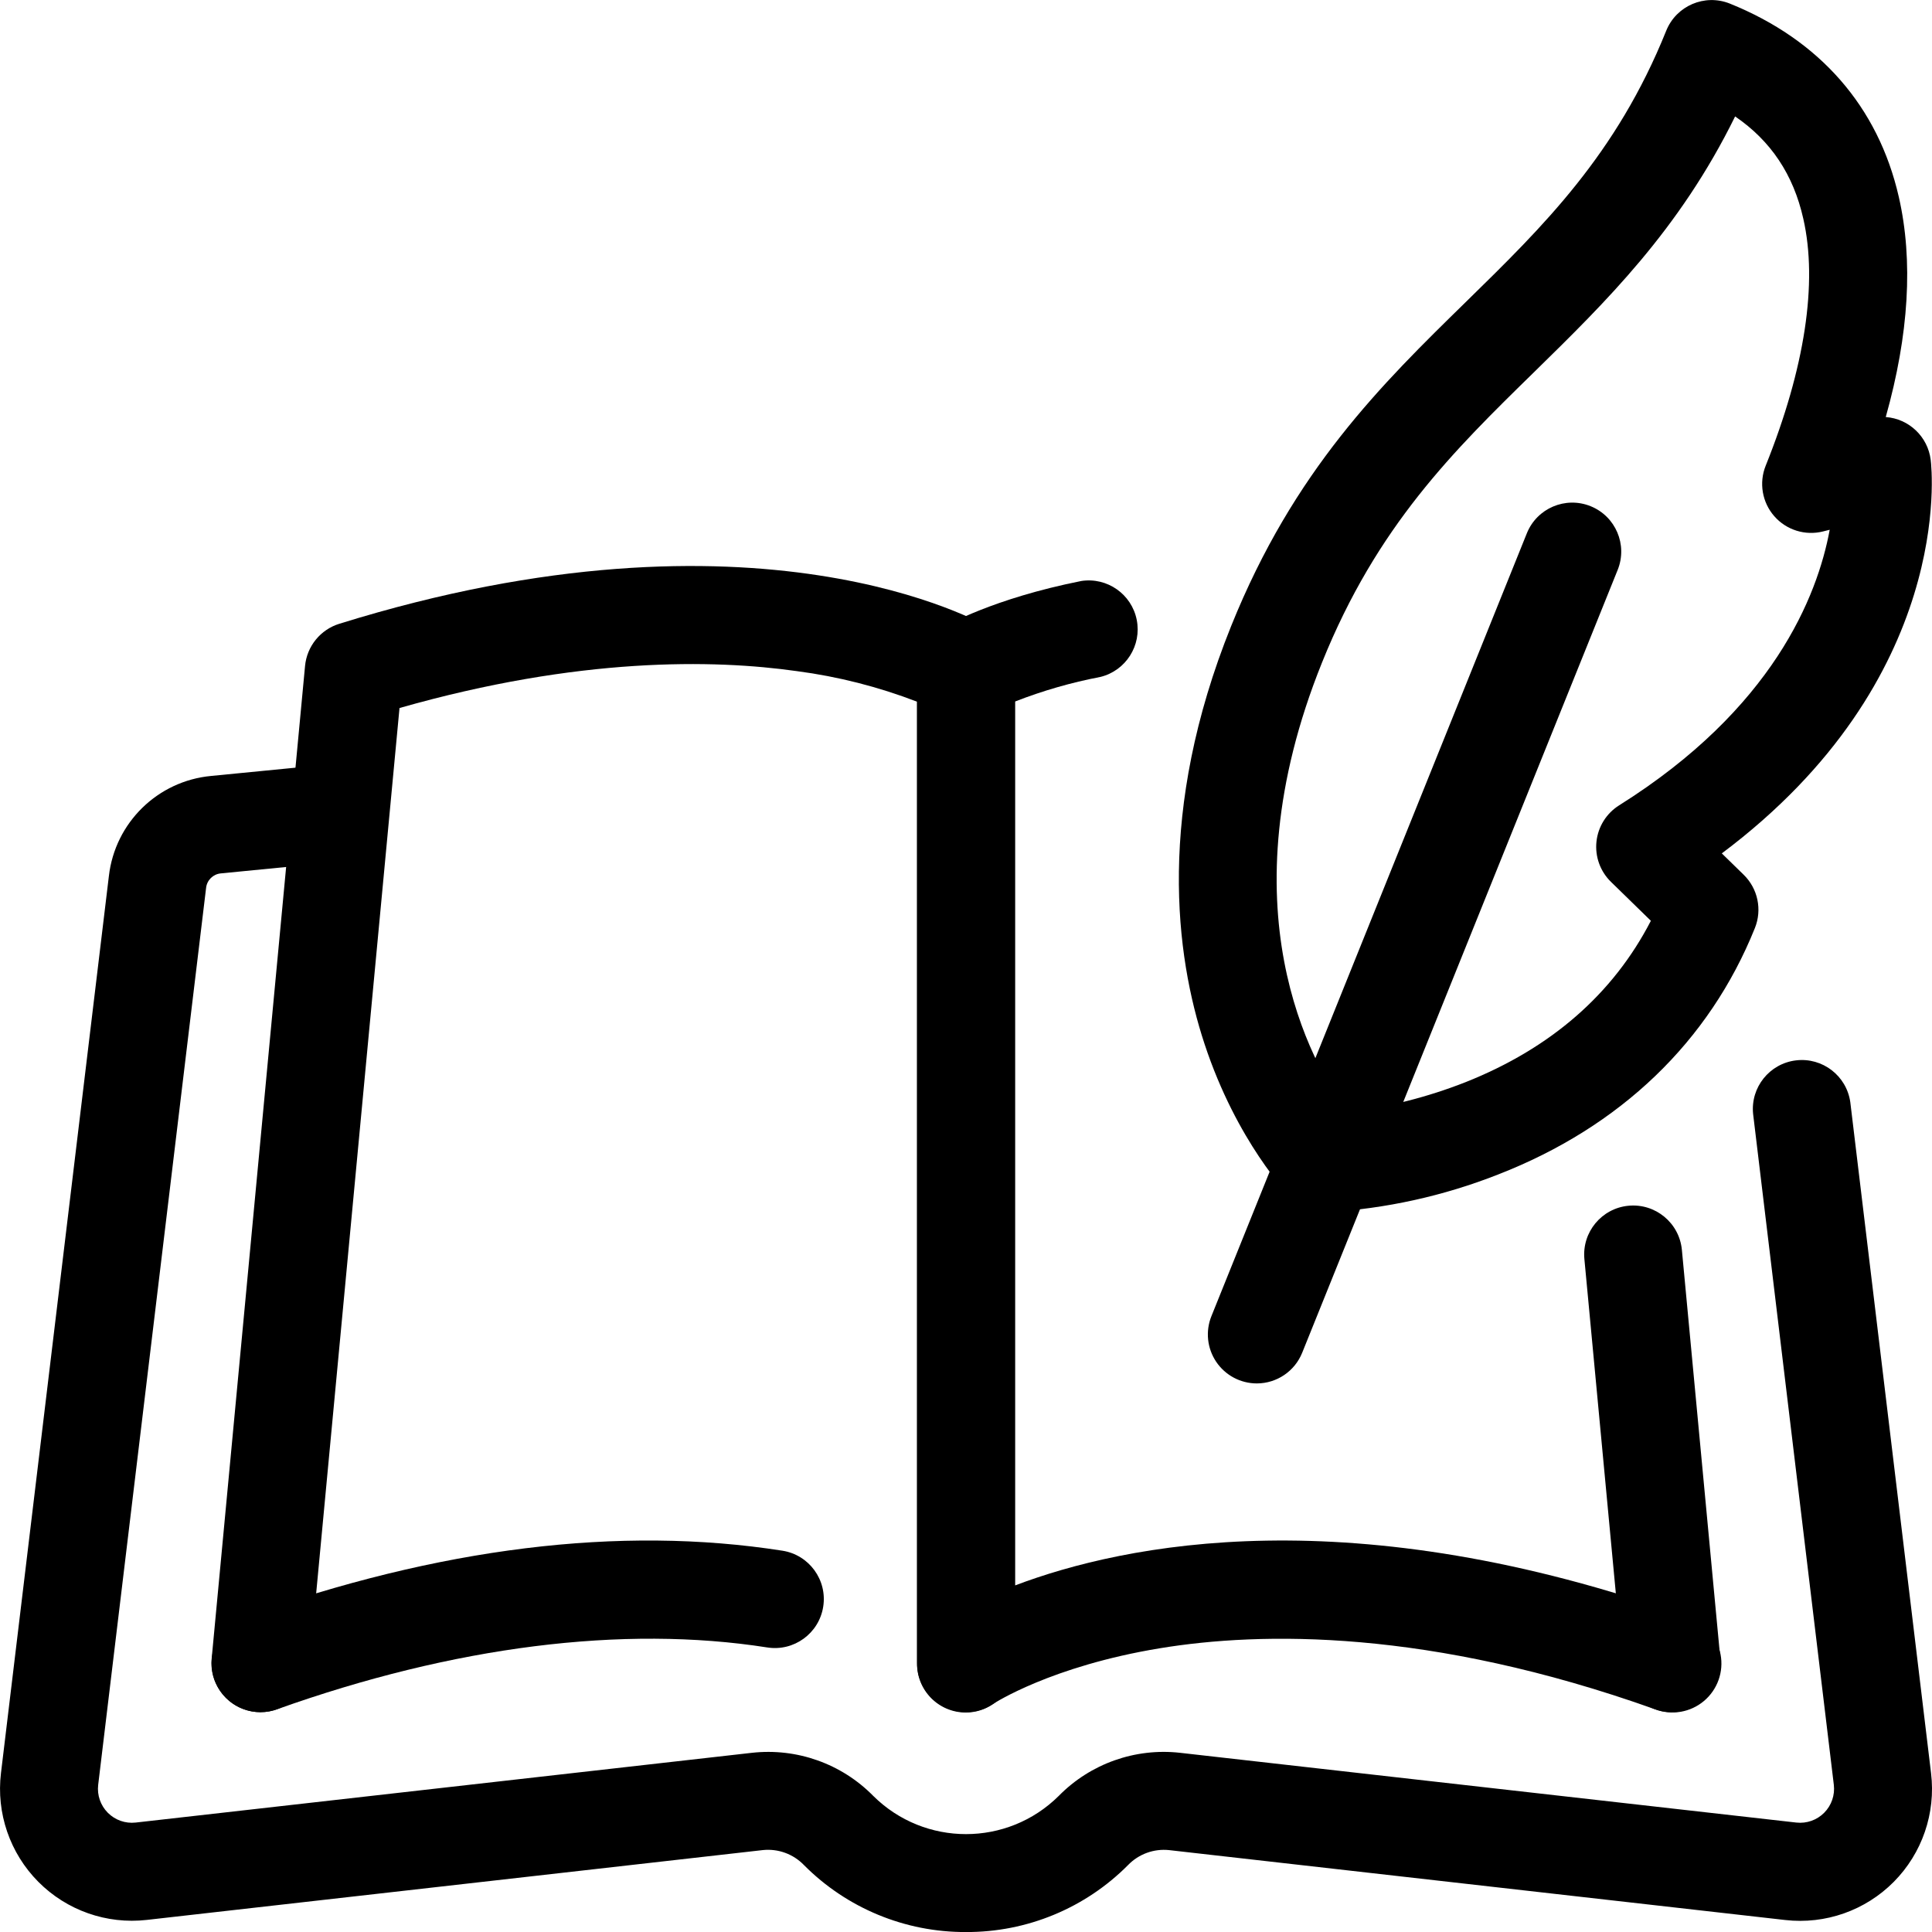
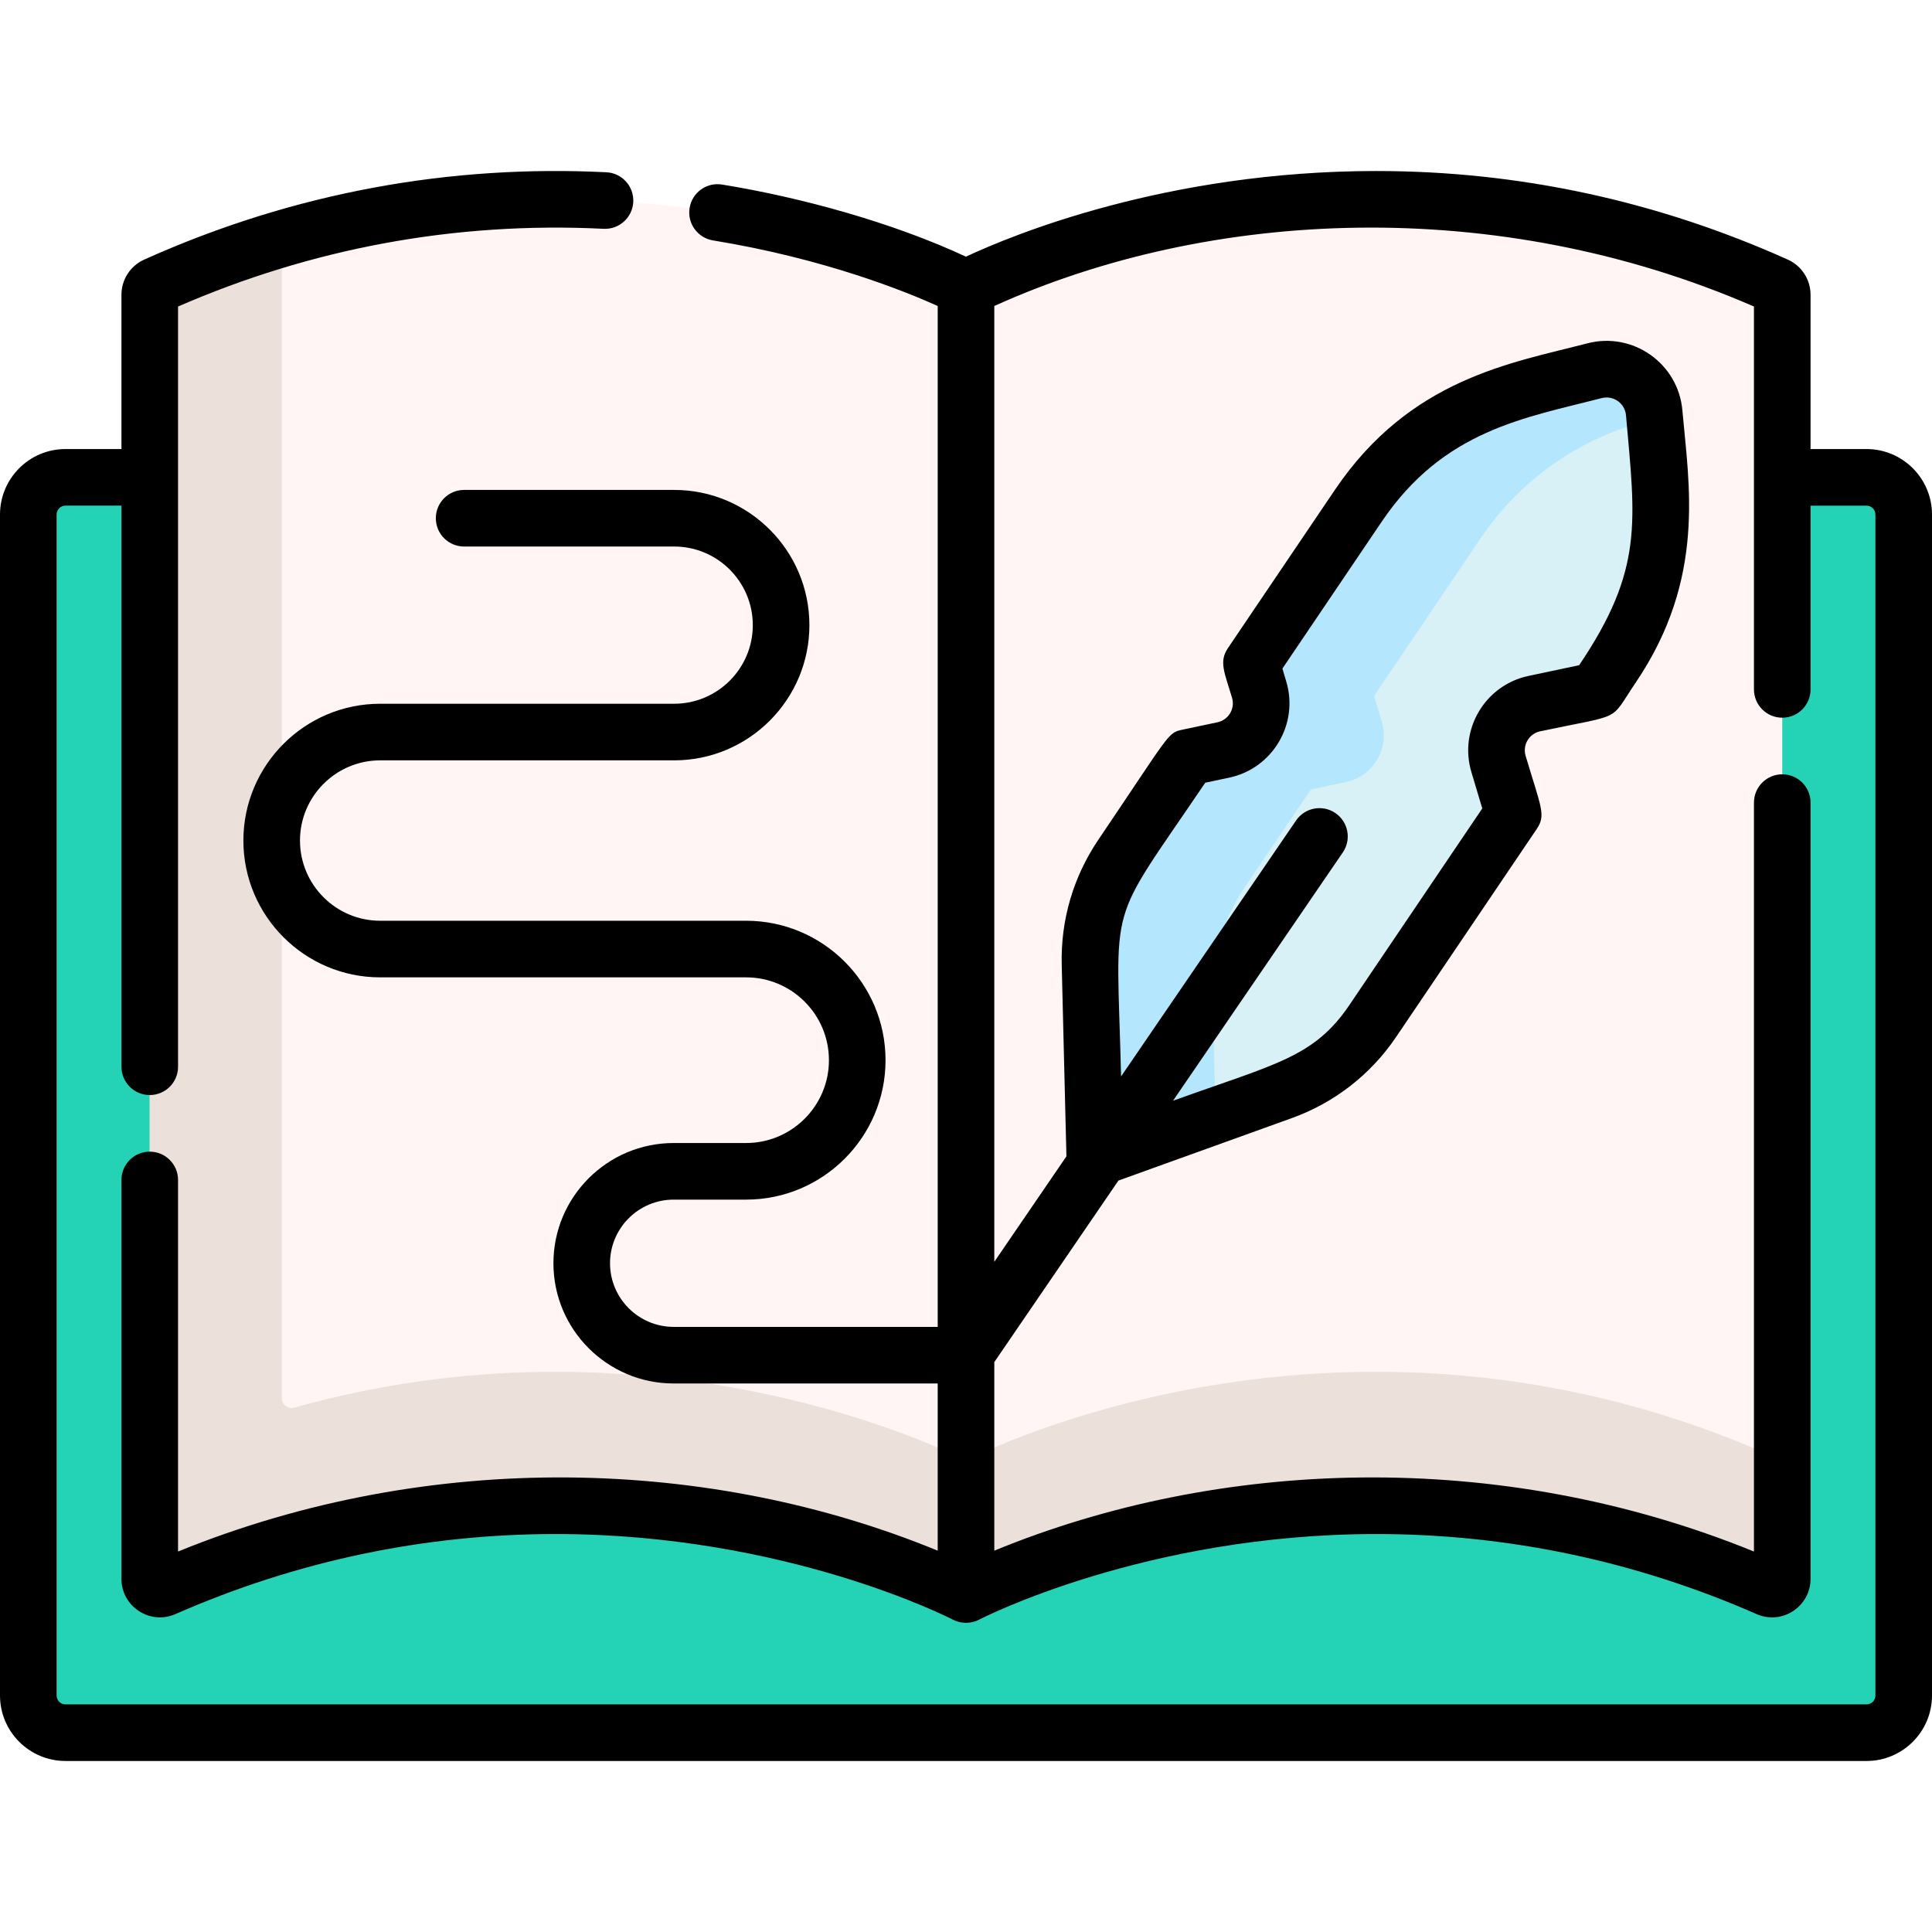
- <svg xmlns="http://www.w3.org/2000/svg" id="Слой_1" height="512" viewBox="0 0 591.92 591.92" width="512">
-   <g fill="rgb(0,0,0)" transform="translate(-54.04 -26.61)">
-     <path d="m133.85 551.18a13.83 13.83 0 0 1 -1.43-.07 15 15 0 0 1 -13.53-16.34l28.61-304.13a15 15 0 0 1 10.5-12.92c128-39.81 196.81-.27 199.68 1.43a15 15 0 0 1 7.34 12.9v304.13a15 15 0 0 1 -30 0v-294.58a160.59 160.59 0 0 0 -36.83-9.37c-25.44-3.61-66.73-4.38-121.75 11.3l-27.68 294.05a15 15 0 0 1 -14.91 13.6z" />
-     <path d="m133.83 551.18a15 15 0 0 1 -5-29.13c59.67-21.3 115.16-28.14 164.93-20.34a15 15 0 0 1 -4.65 29.64c-44.13-6.92-96.07-.37-150.2 18.95a14.87 14.87 0 0 1 -5.08.88z" />
-     <path d="m566.15 551.18a15 15 0 0 1 -14.91-13.6l-11.78-125.22a15 15 0 1 1 29.87-2.81l11.78 125.22a15 15 0 0 1 -13.53 16.34c-.48.04-.96.07-1.43.07z" />
-     <path d="m349.94 551.29a14.93 14.93 0 0 1 -14.94-15.11v-304.13a15 15 0 0 1 7.34-12.9c1.55-.92 15.93-9.15 43-14.54a15 15 0 0 1 5.86 29.39 148.74 148.74 0 0 0 -26.2 7.55v270.81c33.71-12.77 103.22-27.08 206.21 9.69a15 15 0 1 1 -10.08 28.25c-69.22-24.7-120.72-23.81-151.74-18.7-33.38 5.49-50.83 16.9-51 17a14.63 14.63 0 0 1 -8.45 2.69z" />
-     <path d="m350 618.54a69.52 69.52 0 0 1 -49.67-20.54 15.28 15.28 0 0 0 -12.55-4.57l-188.78 21.4a40.4 40.4 0 0 1 -44.66-45l33.06-274.83a34.8 34.8 0 0 1 31.34-30.66l34.08-3.34a15 15 0 0 1 2.93 29.86l-34.08 3.34a5 5 0 0 0 -4.48 4.38l-33.07 274.87a10.4 10.4 0 0 0 11.49 11.55l188.79-21.37a45.13 45.13 0 0 1 37.2 13.22 40.34 40.34 0 0 0 56.8 0 45.07 45.07 0 0 1 37.2-13.22l188.79 21.37a10.4 10.4 0 0 0 11.49-11.57l-24.73-205.55a15 15 0 0 1 29.78-3.58l24.74 205.56a40.4 40.4 0 0 1 -44.66 45l-188.79-21.42a15.28 15.28 0 0 0 -12.55 4.56 69.52 69.52 0 0 1 -49.67 20.54z" />
-     <path d="m460.24 398a15 15 0 0 1 -10.7-4.48c-.67-.69-16.59-17.12-26.47-47.11-8.91-27-14.72-71.16 8.17-128 19.24-47.77 46.05-74 72-99.38 23.65-23.14 46-45 61.29-83a15 15 0 0 1 19.47-8.33c27.56 11.1 45.47 31.59 51.79 59.24 4.46 19.51 3.12 42.12-4 67.44a15 15 0 0 1 13.77 13.12c.36 2.89 7.31 67.13-64 120.57l6.69 6.53a15 15 0 0 1 3.45 16.34c-14 34.82-41.23 60.93-78.68 75.51a170.33 170.33 0 0 1 -52.41 11.55zm125.4-335.72c-17.11 34.82-39.64 56.82-61.43 78.18-24.82 24.28-48.26 47.21-65.14 89.15-30.28 75.17-3.25 122.78 7.73 137.76a148.93 148.93 0 0 0 36.28-9.22c26.12-10.38 45.17-27 56.75-49.43l-12.23-11.93a15 15 0 0 1 2.5-23.44c47.11-29.57 60.74-64 64.52-84.43l-2 .5a15 15 0 0 1 -17.61-20.14c12-29.87 16-56 11.52-75.66-3.03-13.5-9.93-23.85-20.89-31.34z" />
-     <path d="m439.1 450.46a15 15 0 0 1 -13.91-20.61l96.64-239.85a15 15 0 1 1 27.83 11.21l-96.66 239.85a15 15 0 0 1 -13.9 9.4z" />
-   </g>
+ <svg xmlns="http://www.w3.org/2000/svg" id="Layer_1" enable-background="new 0 0 512 512" height="512" viewBox="0 0 512 512" width="512">
+   <path d="m494.65 126.502h-22.33-432.64-22.33c-5.44 0-9.85 4.42-9.85 9.86v312.97c0 5.44 4.41 9.85 9.85 9.85h477.3c5.44 0 9.85-4.41 9.85-9.85v-312.97c0-5.44-4.41-9.86-9.85-9.86z" fill="#24d3b5" />
+   <path d="m470.717 75.642c-115.207-51.764-214.717.725-214.717.725s-99.51-52.489-214.717-.724c-.971.436-1.598 1.41-1.598 2.475v340.294c0 1.942 1.993 3.261 3.772 2.481 114.282-50.14 212.543 1.69 212.543 1.69s98.261-51.83 212.543-1.69c1.779.78 3.772-.538 3.772-2.481v-340.295c0-1.065-.627-2.038-1.598-2.475z" fill="#fff5f4" />
+   <path d="m468.54 385.391c-107.089-46.985-200.11-4.429-211.393 1.113-.726.357-1.566.357-2.292.001-10.044-4.933-84.924-39.224-176.835-13.482-1.675.469-3.339-.773-3.339-2.513v-307.239c-10.93 3.21-22.09 7.29-33.4 12.37-.97.44-1.6 1.41-1.6 2.48v304.79 35.5c0 1.949 1.997 3.262 3.783 2.479 8.806-3.864 18.109-7.339 26.917-10.099 102.366-32.119 185.619 11.79 185.619 11.79s98.26-51.83 212.54-1.69c1.78.78 3.78-.54 3.78-2.48v-35.5c0 1.95-2 3.26-3.78 2.48z" fill="#ebe0da" />
+   <path d="m427.279 176.671-4.279 6.329-16.38 3.464c-7.233 1.53-11.617 8.911-9.5 15.994l3.902 13.051-37.224 55.06c-5.832 8.626-14.254 15.177-24.05 18.705l-49.614 17.872-1.268-51.669c-.251-10.216 2.69-20.256 8.414-28.721l17.604-26.038 9.305-1.968c7.233-1.53 11.618-8.912 9.5-15.995l-2.043-6.831 28.336-41.913c10.322-15.268 25.861-26.245 43.702-30.872l18.885-4.897c7.589-1.968 15.127 3.356 15.81 11.166l1.598 18.281c1.511 17.301-2.972 34.595-12.698 48.982z" fill="#d7f1f7" />
+   <path d="m438.52 111.03-2.34.61c-17.84 4.63-33.38 15.6-43.7 30.87l-28.33 41.91 2.04 6.84c2.12 7.08-2.27 14.46-9.5 15.99l-9.31 1.97-17.6 26.04c-5.72 8.46-8.67 18.5-8.41 28.72l.77 31.64-32.01 11.53-1.26-51.67c-.26-10.22 2.69-20.26 8.41-28.72l17.6-26.04 9.31-1.97c7.23-1.53 11.62-8.91 9.5-15.99l-2.04-6.84 28.33-41.91c10.32-15.27 25.86-26.24 43.7-30.87l18.89-4.9c7.59-1.97 15.12 3.36 15.81 11.17z" fill="#b4e7fd" />
+   <path d="m494.65 119.001h-14.835v-40.886c0-4.015-2.365-7.672-6.024-9.316-34.675-15.579-71.369-23.479-109.062-23.479-55.742 0-96.815 17.112-108.74 22.699-19.229-8.948-43.279-15.635-64.629-19.112-4.09-.665-7.941 2.109-8.607 6.197s2.108 7.942 6.197 8.608c29.514 4.806 51.044 13.535 59.551 17.381v270.542h-69.975c-9.298 0-16.862-7.564-16.862-16.862s7.564-16.862 16.862-16.862h19.2c20.375 0 36.951-16.576 36.951-36.951s-16.576-36.951-36.951-36.951h-96.972c-11.72 0-21.254-9.535-21.254-21.254s9.534-21.254 21.254-21.254h77.913c19.759 0 35.833-16.075 35.833-35.833s-16.074-35.833-35.833-35.833h-55.667c-4.143 0-7.5 3.358-7.5 7.5s3.357 7.5 7.5 7.5h55.667c11.487 0 20.833 9.346 20.833 20.833 0 11.488-9.346 20.833-20.833 20.833h-77.913c-19.99 0-36.254 16.264-36.254 36.254s16.264 36.254 36.254 36.254h96.972c12.104 0 21.951 9.847 21.951 21.951s-9.848 21.951-21.951 21.951h-19.2c-17.569 0-31.862 14.293-31.862 31.862s14.293 31.862 31.862 31.862h69.974v44.31c-60.091-24.725-134.226-27.094-201.315.226v-98.472c0-4.142-3.357-7.5-7.5-7.5s-7.5 3.358-7.5 7.5v105.71c0 7.343 7.564 12.304 14.285 9.349 32.099-14.083 66.014-21.223 100.801-21.223 61.297 0 104.806 22.455 105.23 22.678 2.171 1.144 4.862 1.122 6.991.004.432-.227 43.94-22.682 105.237-22.682 34.787 0 68.701 7.14 100.796 21.221 6.745 2.965 14.29-2.02 14.29-9.347v-205.71c0-4.142-3.357-7.5-7.5-7.5s-7.5 3.358-7.5 7.5v198.472c-67.759-27.594-141.927-24.662-201.315-.226 0-9.291 0-38.827 0-49.973l32.896-48.109 45.893-16.532c11.368-4.095 20.954-11.551 27.722-21.561l37.224-55.06c2.507-3.707 1.195-5.605-2.929-19.4-.861-2.879.92-5.885 3.865-6.508 22.394-4.735 18.119-2.279 25.321-12.93h.001c18.684-27.639 14.071-52.497 12.356-72.116-1.09-12.46-13.122-20.896-25.165-17.772-20.237 5.248-46.985 9.348-66.917 38.828l-28.335 41.913c-2.444 3.616-.959 6.395 1.069 13.18.861 2.88-.919 5.886-3.865 6.508l-9.306 1.968c-3.952.836-3.212.995-22.265 29.175-6.635 9.813-9.989 21.261-9.699 33.106l1.246 50.783-19.112 27.952c0-11.067 0-242.205 0-253.306 57.055-25.825 133.054-29.562 201.315.141v101.467c0 4.142 3.357 7.5 7.5 7.5s7.5-3.358 7.5-7.5v-48.698h14.835c1.296 0 2.35 1.059 2.35 2.36v312.97c0 1.296-1.054 2.35-2.35 2.35h-477.3c-1.296 0-2.35-1.054-2.35-2.35v-312.971c0-1.301 1.054-2.36 2.35-2.36h14.835v148.698c0 4.142 3.357 7.5 7.5 7.5s7.5-3.358 7.5-7.5v-201.467c34.932-15.2 72.909-22.578 112.774-20.596 4.142.207 7.657-2.982 7.863-7.119.205-4.137-2.981-7.657-7.119-7.863-40.781-2.028-82.292 5.082-122.493 23.145-3.66 1.644-6.025 5.301-6.025 9.316v40.885h-14.835c-9.566 0-17.35 7.788-17.35 17.36v312.97c0 9.567 7.783 17.35 17.35 17.35h477.3c9.566 0 17.35-7.783 17.35-17.35v-312.969c0-9.572-7.783-17.359-17.35-17.359zm-175.251 88.428 6.341-1.341c11.512-2.434 18.504-14.209 15.133-25.481l-1.024-3.426 26.345-38.968c16.463-24.349 38.053-27.471 58.257-32.71 3.101-.802 6.177 1.366 6.456 4.559 2.457 28.115 4.774 40.788-12.422 66.228l-13.417 2.837c-11.512 2.435-18.504 14.208-15.133 25.48l2.883 9.646-35.232 52.116c-9.384 13.88-19.633 15.581-46.725 25.34l44.998-65.809c2.338-3.419 1.461-8.086-1.958-10.424-3.421-2.338-8.087-1.461-10.425 1.958l-46.377 67.826c-1.189-48.42-4.146-38.714 22.3-77.831z" />
</svg>
